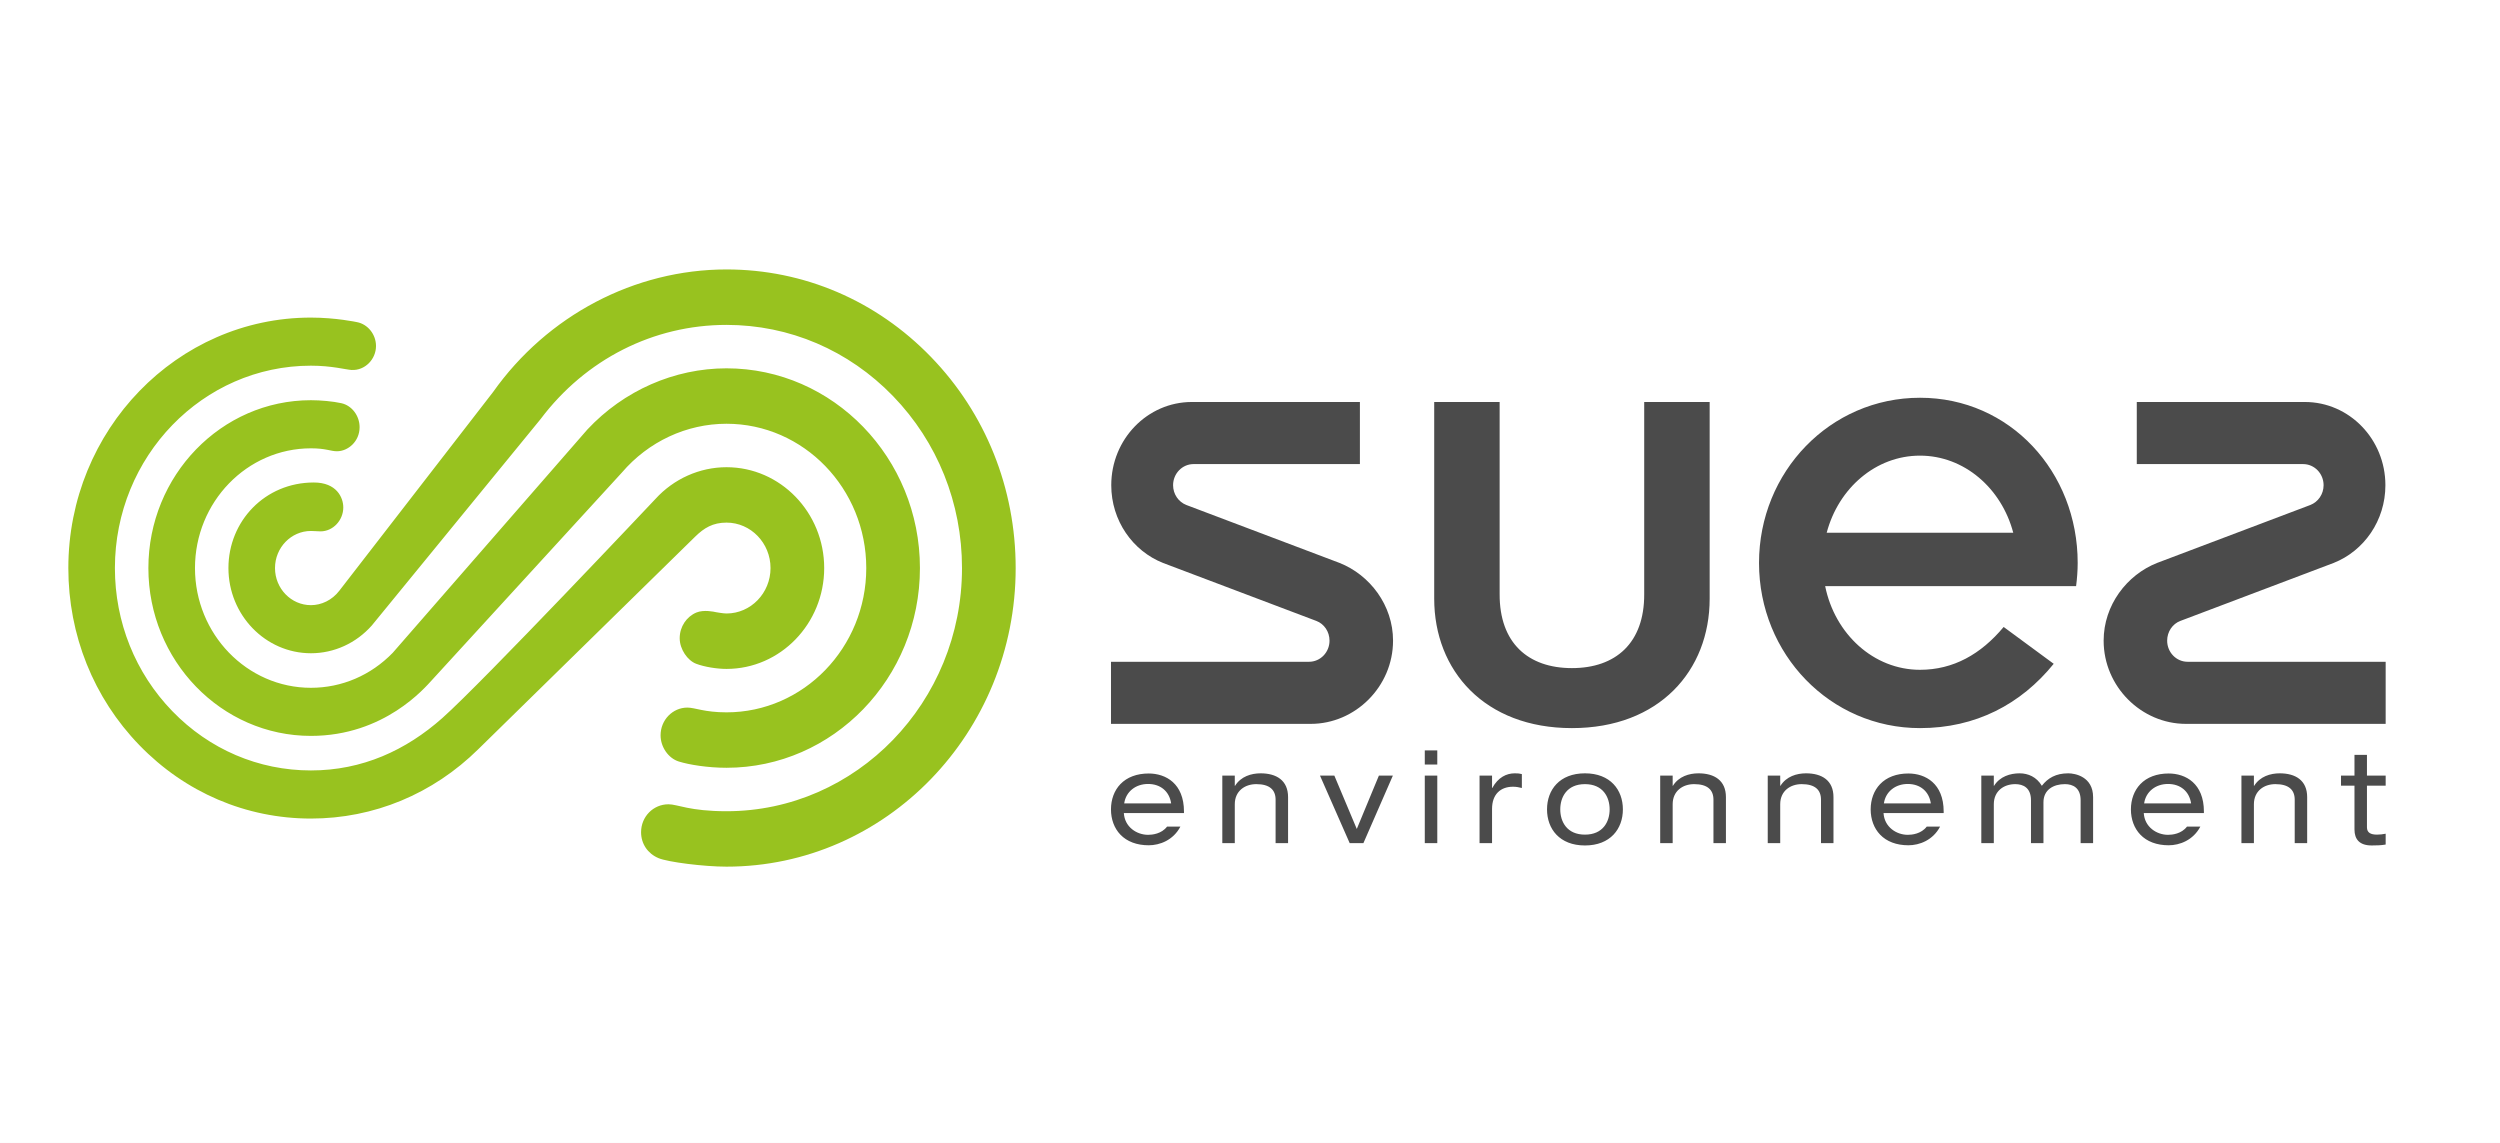
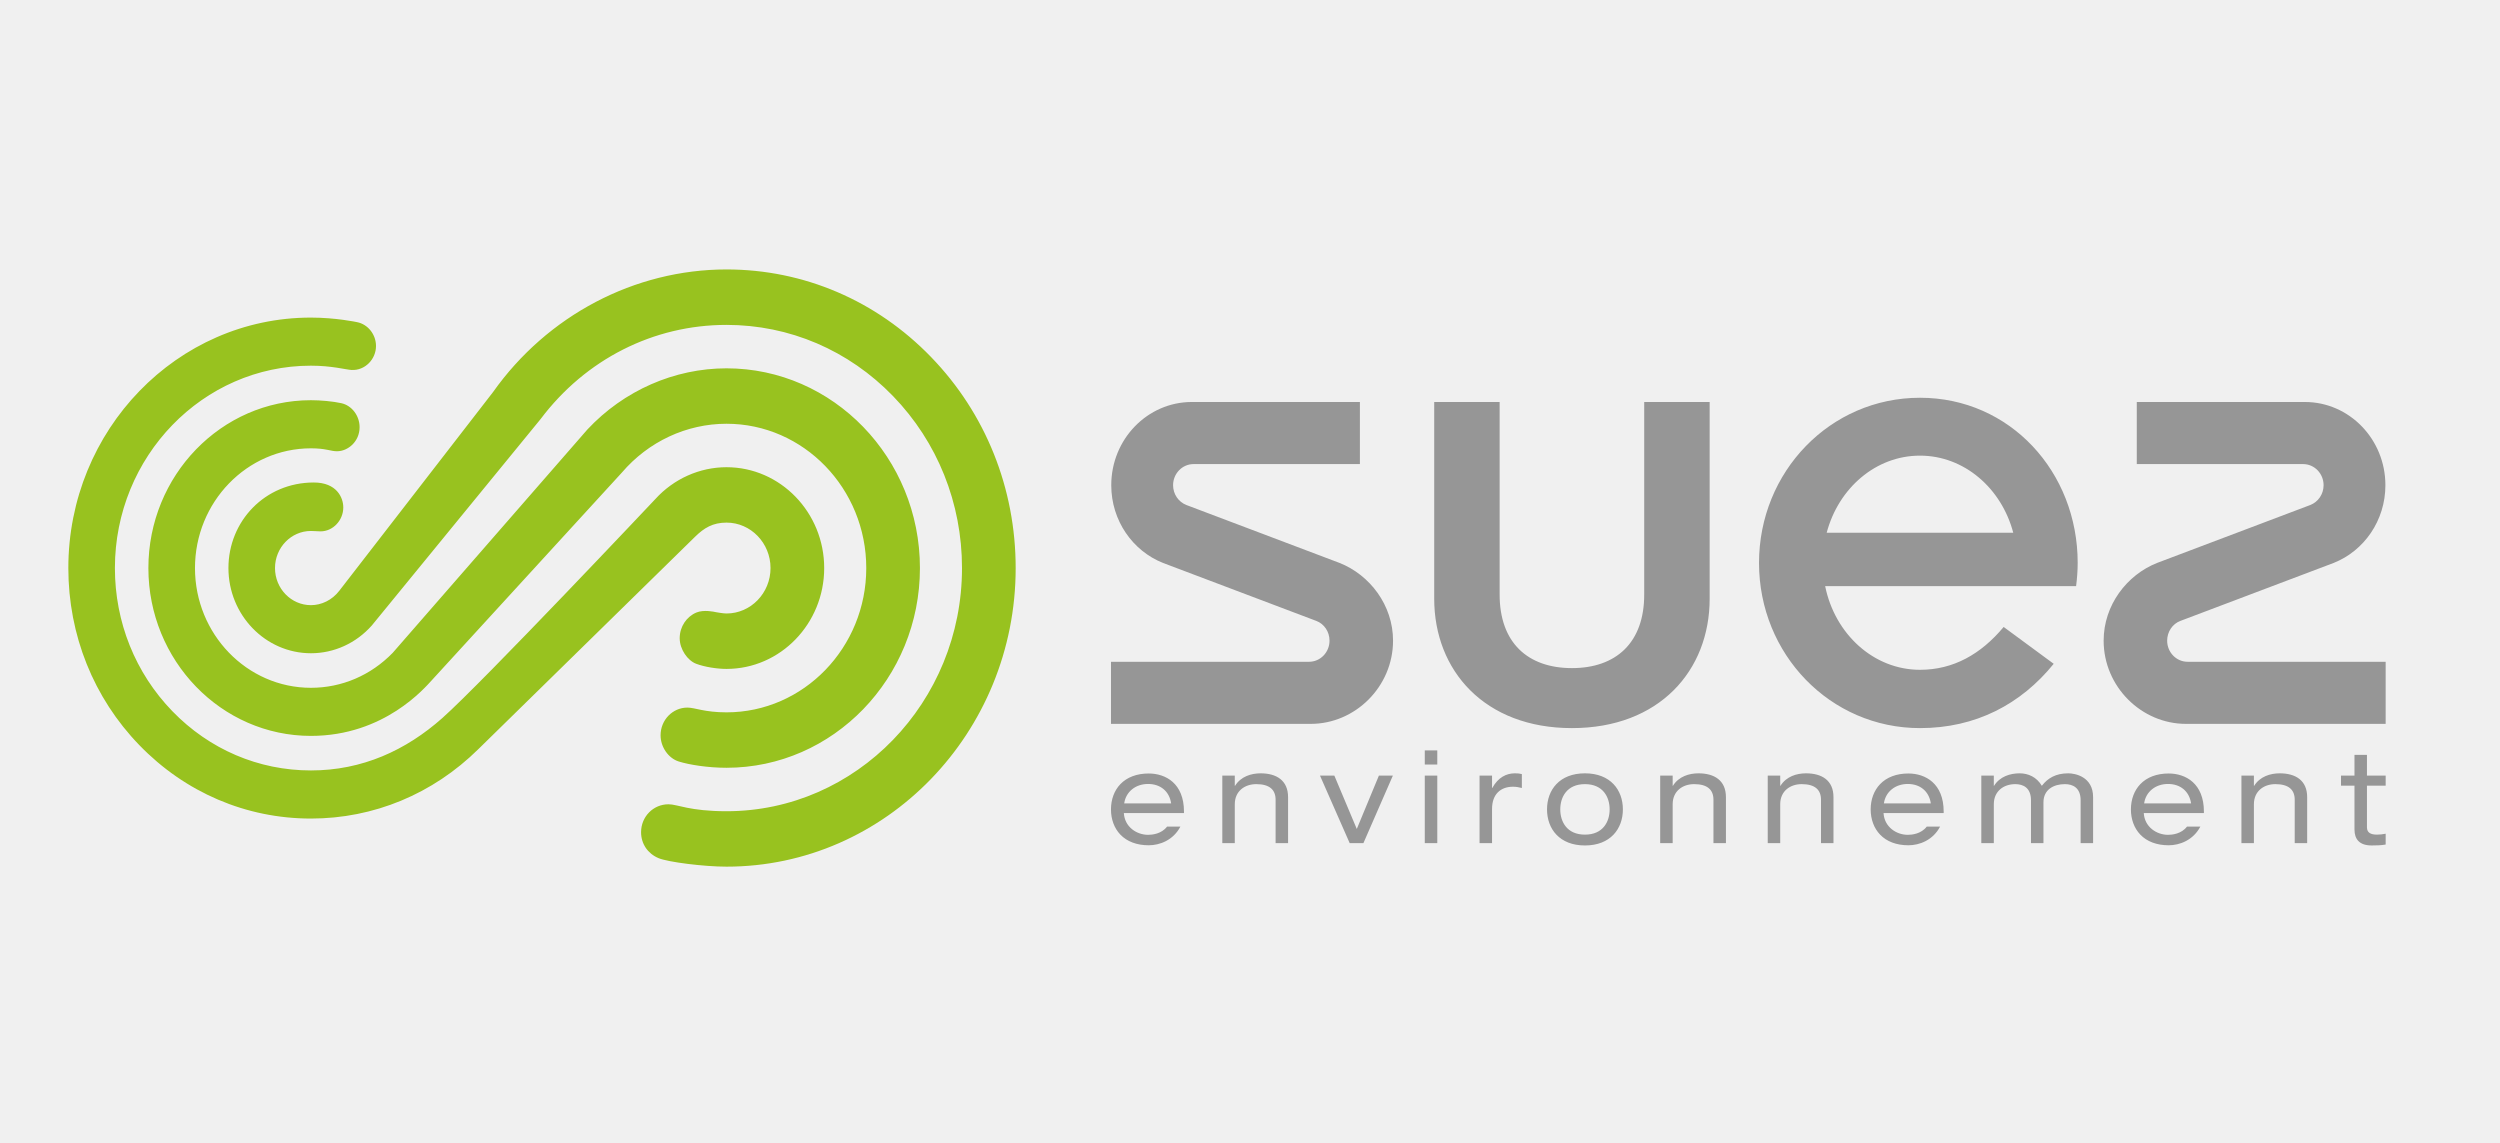
<svg xmlns="http://www.w3.org/2000/svg" width="105px" height="48px" viewBox="0 0 105 48" version="1.1">
  <g id="Page-1" stroke="none" stroke-width="1" fill="none" fill-rule="evenodd">
-     <g id="03-Navigation-Copy-2" transform="translate(-451, -560)">
-       <g id="Group-19" transform="translate(451, 560)">
-         <rect id="Rectangle-Copy-50" fill="#FFFFFF" x="0" y="0" width="105" height="48" />
+     <g id="03-Navigation-Copy-2" transform="translate(-1140, -1079)">
+       <g id="Group-19-Copy" transform="translate(1140, 1079)">
        <g id="g14" transform="translate(51.5, 23.5) scale(-1, 1) rotate(-180) translate(-51.5, -23.5) translate(2, 10)" fill-rule="nonzero">
          <g id="g20" transform="translate(0.47314, 0.277373)" fill="#98C21F">
            <path d="M28.04,14.773 C29.06,14.773 29.889,13.916 29.889,12.864 C29.889,11.812 29.06,10.956 28.04,10.956 C27.902,10.956 27.611,11.009 27.605,11.01 C27.511,11.032 27.081,11.123 26.776,10.997 C26.365,10.825 26.074,10.406 26.074,9.918 C26.074,9.451 26.406,8.981 26.764,8.845 C27.122,8.709 27.644,8.628 28.04,8.628 C30.303,8.628 32.143,10.529 32.143,12.864 C32.143,15.2 30.303,17.1 28.04,17.1 C26.913,17.1 25.823,16.612 25.053,15.764 C25.053,15.764 17.811,8.08 16.103,6.563 C14.582,5.214 12.746,4.364 10.585,4.364 C8.386,4.364 6.319,5.248 4.765,6.853 C3.21,8.459 2.353,10.594 2.353,12.864 C2.353,17.551 6.046,21.364 10.586,21.364 C11.463,21.364 12.057,21.197 12.29,21.184 C12.857,21.153 13.319,21.634 13.319,22.191 C13.319,22.678 12.974,23.109 12.515,23.194 C12.515,23.194 11.629,23.384 10.584,23.384 C4.967,23.384 0.397,18.665 0.397,12.864 C0.397,10.054 1.456,7.412 3.381,5.425 C5.305,3.438 7.863,2.343 10.585,2.343 C13.224,2.343 15.712,3.377 17.619,5.26 L26.73,14.189 C27.099,14.549 27.465,14.773 28.04,14.773 M28.039,6.804 C27.112,6.804 26.717,7.004 26.398,7.004 C25.776,7.004 25.271,6.482 25.271,5.84 C25.271,5.344 25.602,4.874 26.037,4.739 C26.472,4.603 27.258,4.476 28.04,4.476 C32.519,4.476 36.164,8.238 36.164,12.864 C36.164,17.489 32.52,21.253 28.04,21.253 C25.849,21.253 23.726,20.318 22.199,18.686 L14.021,9.304 C13.101,8.357 11.881,7.835 10.586,7.835 C7.9,7.835 5.716,10.091 5.716,12.864 C5.716,15.637 7.901,17.893 10.588,17.893 C11.216,17.893 11.411,17.77 11.679,17.77 C12.146,17.77 12.63,18.182 12.63,18.78 C12.63,19.26 12.306,19.69 11.866,19.788 C11.518,19.866 11,19.914 10.585,19.914 C6.821,19.914 3.759,16.751 3.759,12.864 C3.759,8.977 6.821,5.815 10.586,5.815 C13.677,5.815 15.388,7.859 15.661,8.151 L23.646,16.875 C24.761,18.178 26.364,18.925 28.04,18.925 C31.277,18.925 33.91,16.206 33.91,12.864 C33.91,9.523 31.277,6.804 28.039,6.804 M36.628,21.731 C34.335,24.1 31.285,25.406 28.04,25.406 C24.183,25.406 20.516,23.478 18.234,20.255 C18.234,20.255 12.084,12.313 11.779,11.913 C11.473,11.514 11.026,11.306 10.586,11.306 C9.754,11.306 9.077,12.005 9.077,12.864 C9.077,13.723 9.754,14.422 10.586,14.422 C10.742,14.422 10.86,14.405 10.987,14.405 C11.515,14.405 11.945,14.871 11.945,15.41 C11.945,15.83 11.663,16.458 10.706,16.458 C8.658,16.458 7.121,14.837 7.121,12.864 C7.121,10.892 8.675,9.287 10.586,9.286 C11.56,9.286 12.484,9.709 13.141,10.45 L20.23,19.119 C22.123,21.634 24.97,23.077 28.04,23.077 C30.683,23.077 33.167,22.015 35.035,20.086 C36.902,18.157 37.931,15.592 37.931,12.864 C37.931,7.233 33.493,2.651 28.039,2.651 C26.492,2.651 25.984,2.943 25.604,2.943 C24.963,2.943 24.452,2.422 24.452,1.77 C24.452,1.283 24.731,0.87 25.187,0.68 C25.576,0.516 27.087,0.323 28.04,0.323 C34.737,0.323 40.185,5.949 40.185,12.864 C40.185,16.214 38.922,19.363 36.628,21.731" id="path22" />
          </g>
-           <g id="g24" transform="translate(44.65106, 0.975414)" fill="#4B4B4B">
+           <g id="g24" transform="translate(44.65106, 0.975414)" fill="#969696">
            <path d="M5.221,3.021 L5.21,3.021 L5.21,3.448 L4.686,3.448 L4.686,0.613 L5.21,0.613 L5.21,2.247 C5.21,2.804 5.635,3.091 6.112,3.091 C6.672,3.091 6.924,2.853 6.924,2.436 L6.924,0.613 L7.448,0.613 L7.448,2.544 C7.448,3.253 6.955,3.545 6.295,3.545 C5.902,3.545 5.467,3.415 5.221,3.021 Z M10.334,1.208 L9.392,3.448 L8.789,3.448 L10.036,0.613 L10.612,0.613 L11.849,3.448 L11.262,3.448 L10.334,1.208 Z M13.19,0.613 L13.715,0.613 L13.715,3.449 L13.19,3.449 L13.19,0.613 Z M13.19,3.913 L13.715,3.913 L13.715,4.508 L13.19,4.508 L13.19,3.913 Z M16.015,2.929 L16.015,3.448 L15.49,3.448 L15.49,0.613 L16.015,0.613 L16.015,2.052 C16.015,2.669 16.376,2.982 16.895,2.982 C17.037,2.982 17.136,2.96 17.267,2.929 L17.267,3.513 C17.167,3.54 17.099,3.545 16.968,3.545 C16.622,3.545 16.271,3.378 16.025,2.929 L16.015,2.929 Z M18.324,2.03 C18.324,1.214 18.848,0.515 19.917,0.515 C20.986,0.515 21.51,1.214 21.51,2.03 C21.51,2.848 20.986,3.545 19.917,3.545 C18.848,3.545 18.324,2.848 18.324,2.03 Z M18.88,2.03 C18.88,2.544 19.157,3.091 19.917,3.091 C20.677,3.091 20.954,2.544 20.954,2.03 C20.954,1.516 20.677,0.97 19.917,0.97 C19.157,0.97 18.88,1.516 18.88,2.03 Z M23.611,3.021 L23.601,3.021 L23.601,3.448 L23.077,3.448 L23.077,0.613 L23.601,0.613 L23.601,2.247 C23.601,2.804 24.025,3.091 24.502,3.091 C25.062,3.091 25.314,2.853 25.314,2.436 L25.314,0.613 L25.838,0.613 L25.838,2.544 C25.838,3.253 25.345,3.545 24.685,3.545 C24.292,3.545 23.857,3.415 23.611,3.021 Z M28.129,3.021 L28.118,3.021 L28.118,3.448 L27.594,3.448 L27.594,0.613 L28.118,0.613 L28.118,2.247 C28.118,2.804 28.542,3.091 29.019,3.091 C29.579,3.091 29.831,2.853 29.831,2.436 L29.831,0.613 L30.355,0.613 L30.355,2.544 C30.355,3.253 29.863,3.545 29.202,3.545 C28.81,3.545 28.375,3.415 28.129,3.021 Z M39.106,3.021 C38.886,3.394 38.529,3.545 38.173,3.545 C37.78,3.545 37.345,3.415 37.099,3.021 L37.089,3.021 L37.089,3.448 L36.564,3.448 L36.564,0.613 L37.089,0.613 L37.089,2.247 C37.089,2.804 37.512,3.091 37.989,3.091 C38.33,3.091 38.65,2.934 38.65,2.414 L38.65,0.613 L39.174,0.613 L39.174,2.328 C39.174,2.858 39.598,3.091 40.075,3.091 C40.415,3.091 40.735,2.934 40.735,2.414 L40.735,0.613 L41.259,0.613 L41.259,2.544 C41.259,3.41 40.494,3.545 40.216,3.545 C39.693,3.545 39.357,3.345 39.106,3.021 Z M48.024,3.021 L48.013,3.021 L48.013,3.448 L47.489,3.448 L47.489,0.613 L48.013,0.613 L48.013,2.247 C48.013,2.804 48.437,3.091 48.914,3.091 C49.475,3.091 49.727,2.853 49.727,2.436 L49.727,0.613 L50.25,0.613 L50.25,2.544 C50.25,3.253 49.758,3.545 49.098,3.545 C48.705,3.545 48.27,3.415 48.024,3.021 Z M53.547,3.448 L52.761,3.448 L52.761,4.32 L52.237,4.32 L52.237,3.448 L51.671,3.448 L51.671,3.026 L52.237,3.026 L52.237,1.187 C52.237,0.775 52.447,0.515 52.96,0.515 C53.174,0.515 53.369,0.521 53.547,0.554 L53.547,1.008 C53.426,0.986 53.306,0.97 53.185,0.97 C52.919,0.97 52.761,1.051 52.761,1.278 L52.761,3.026 L53.547,3.026 L53.547,3.448 Z M0.403,3.089 C0.149,2.823 0.01,2.448 0.01,2.03 C0.01,1.613 0.149,1.237 0.403,0.972 C0.684,0.678 1.096,0.523 1.595,0.523 C2.056,0.523 2.626,0.734 2.926,1.308 L2.366,1.308 C2.132,1 1.743,0.962 1.569,0.962 C1.328,0.962 1.084,1.046 0.9,1.194 C0.691,1.361 0.57,1.594 0.551,1.868 L0.55,1.876 L3.076,1.876 L3.076,1.939 C3.076,3.118 2.311,3.538 1.595,3.538 C1.096,3.538 0.684,3.382 0.403,3.089 Z M0.565,2.283 L0.567,2.292 C0.641,2.774 1.044,3.098 1.569,3.098 C2.089,3.098 2.459,2.789 2.535,2.292 L2.537,2.283 L0.565,2.283 Z M32.311,3.089 C32.057,2.823 31.917,2.448 31.917,2.03 C31.917,1.613 32.057,1.237 32.311,0.972 C32.591,0.678 33.003,0.523 33.502,0.523 C33.963,0.523 34.533,0.734 34.833,1.308 L34.273,1.308 C34.039,1 33.65,0.962 33.476,0.962 C33.235,0.962 32.99,1.046 32.807,1.194 C32.598,1.361 32.477,1.594 32.458,1.868 L32.457,1.876 L34.983,1.876 L34.983,1.939 C34.983,3.118 34.218,3.538 33.502,3.538 C33.003,3.538 32.591,3.382 32.311,3.089 Z M32.472,2.283 L32.474,2.292 C32.548,2.774 32.951,3.098 33.476,3.098 C33.996,3.098 34.366,2.789 34.442,2.292 L34.444,2.283 L32.472,2.283 Z M43.241,3.089 C42.987,2.823 42.847,2.448 42.847,2.03 C42.847,1.613 42.987,1.237 43.241,0.972 C43.521,0.678 43.934,0.523 44.433,0.523 C44.893,0.523 45.463,0.734 45.764,1.308 L45.203,1.308 C44.969,1 44.58,0.962 44.406,0.962 C44.165,0.962 43.921,1.046 43.737,1.194 C43.528,1.361 43.407,1.594 43.388,1.868 L43.387,1.876 L45.913,1.876 L45.913,1.939 C45.913,3.118 45.149,3.538 44.433,3.538 C43.934,3.538 43.521,3.382 43.241,3.089 Z M43.404,2.292 C43.478,2.774 43.882,3.098 44.406,3.098 C44.927,3.098 45.296,2.789 45.373,2.292 L45.374,2.283 L43.402,2.283 L43.404,2.292 Z" id="path26" />
          </g>
-           <g id="g28" transform="translate(44.53175, 6.266414)" fill="#4B4B4B">
+           <g id="g28" transform="translate(44.53175, 6.266414)" fill="#969696">
            <path d="M3.292,9.525 C2.968,9.652 2.738,9.976 2.738,10.355 C2.738,10.844 3.123,11.242 3.597,11.242 L10.584,11.242 L10.584,13.85 L3.526,13.85 C1.657,13.85 0.141,12.285 0.141,10.355 C0.141,8.864 1.045,7.592 2.318,7.089 L8.754,4.655 C9.081,4.533 9.308,4.204 9.308,3.826 C9.308,3.336 8.923,2.939 8.448,2.939 L0.13,2.939 L0.13,0.331 L8.52,0.331 C10.389,0.331 11.976,1.896 11.976,3.826 C11.976,5.316 11,6.589 9.728,7.091 L3.292,9.525 Z M45.348,2.939 C44.873,2.939 44.489,3.336 44.489,3.826 C44.489,4.204 44.716,4.533 45.043,4.655 L51.479,7.089 C52.752,7.592 53.655,8.864 53.655,10.355 C53.655,12.285 52.14,13.85 50.271,13.85 L43.213,13.85 L43.213,11.242 L50.199,11.242 C50.674,11.242 51.059,10.844 51.059,10.355 C51.059,9.976 50.828,9.652 50.505,9.525 L44.068,7.091 C42.796,6.589 41.821,5.316 41.821,3.826 C41.821,1.896 43.407,0.331 45.277,0.331 L53.666,0.331 L53.666,2.939 L45.348,2.939 Z M22.525,5.779 C22.533,3.73 21.331,2.673 19.489,2.673 C17.648,2.673 16.446,3.73 16.453,5.779 L16.453,13.85 L13.705,13.85 L13.705,5.589 C13.705,2.567 15.822,0.153 19.489,0.153 C23.157,0.153 25.274,2.567 25.274,5.589 L25.274,13.85 L22.525,13.85 L22.525,5.779 Z M27.347,7.09 C27.347,3.259 30.333,0.153 34.109,0.153 C36.446,0.153 38.347,1.154 39.724,2.854 L37.622,4.401 C36.664,3.254 35.507,2.602 34.108,2.602 C32.161,2.602 30.532,4.104 30.125,6.115 L40.664,6.115 C40.704,6.42 40.731,6.774 40.731,7.09 C40.731,10.919 37.886,14.028 34.109,14.028 C30.333,14.028 27.347,10.921 27.347,7.09 Z M30.189,8.358 C30.683,10.229 32.25,11.597 34.107,11.597 C35.964,11.597 37.531,10.229 38.025,8.358 L30.189,8.358 Z" id="path30" />
          </g>
        </g>
      </g>
    </g>
  </g>
</svg>
